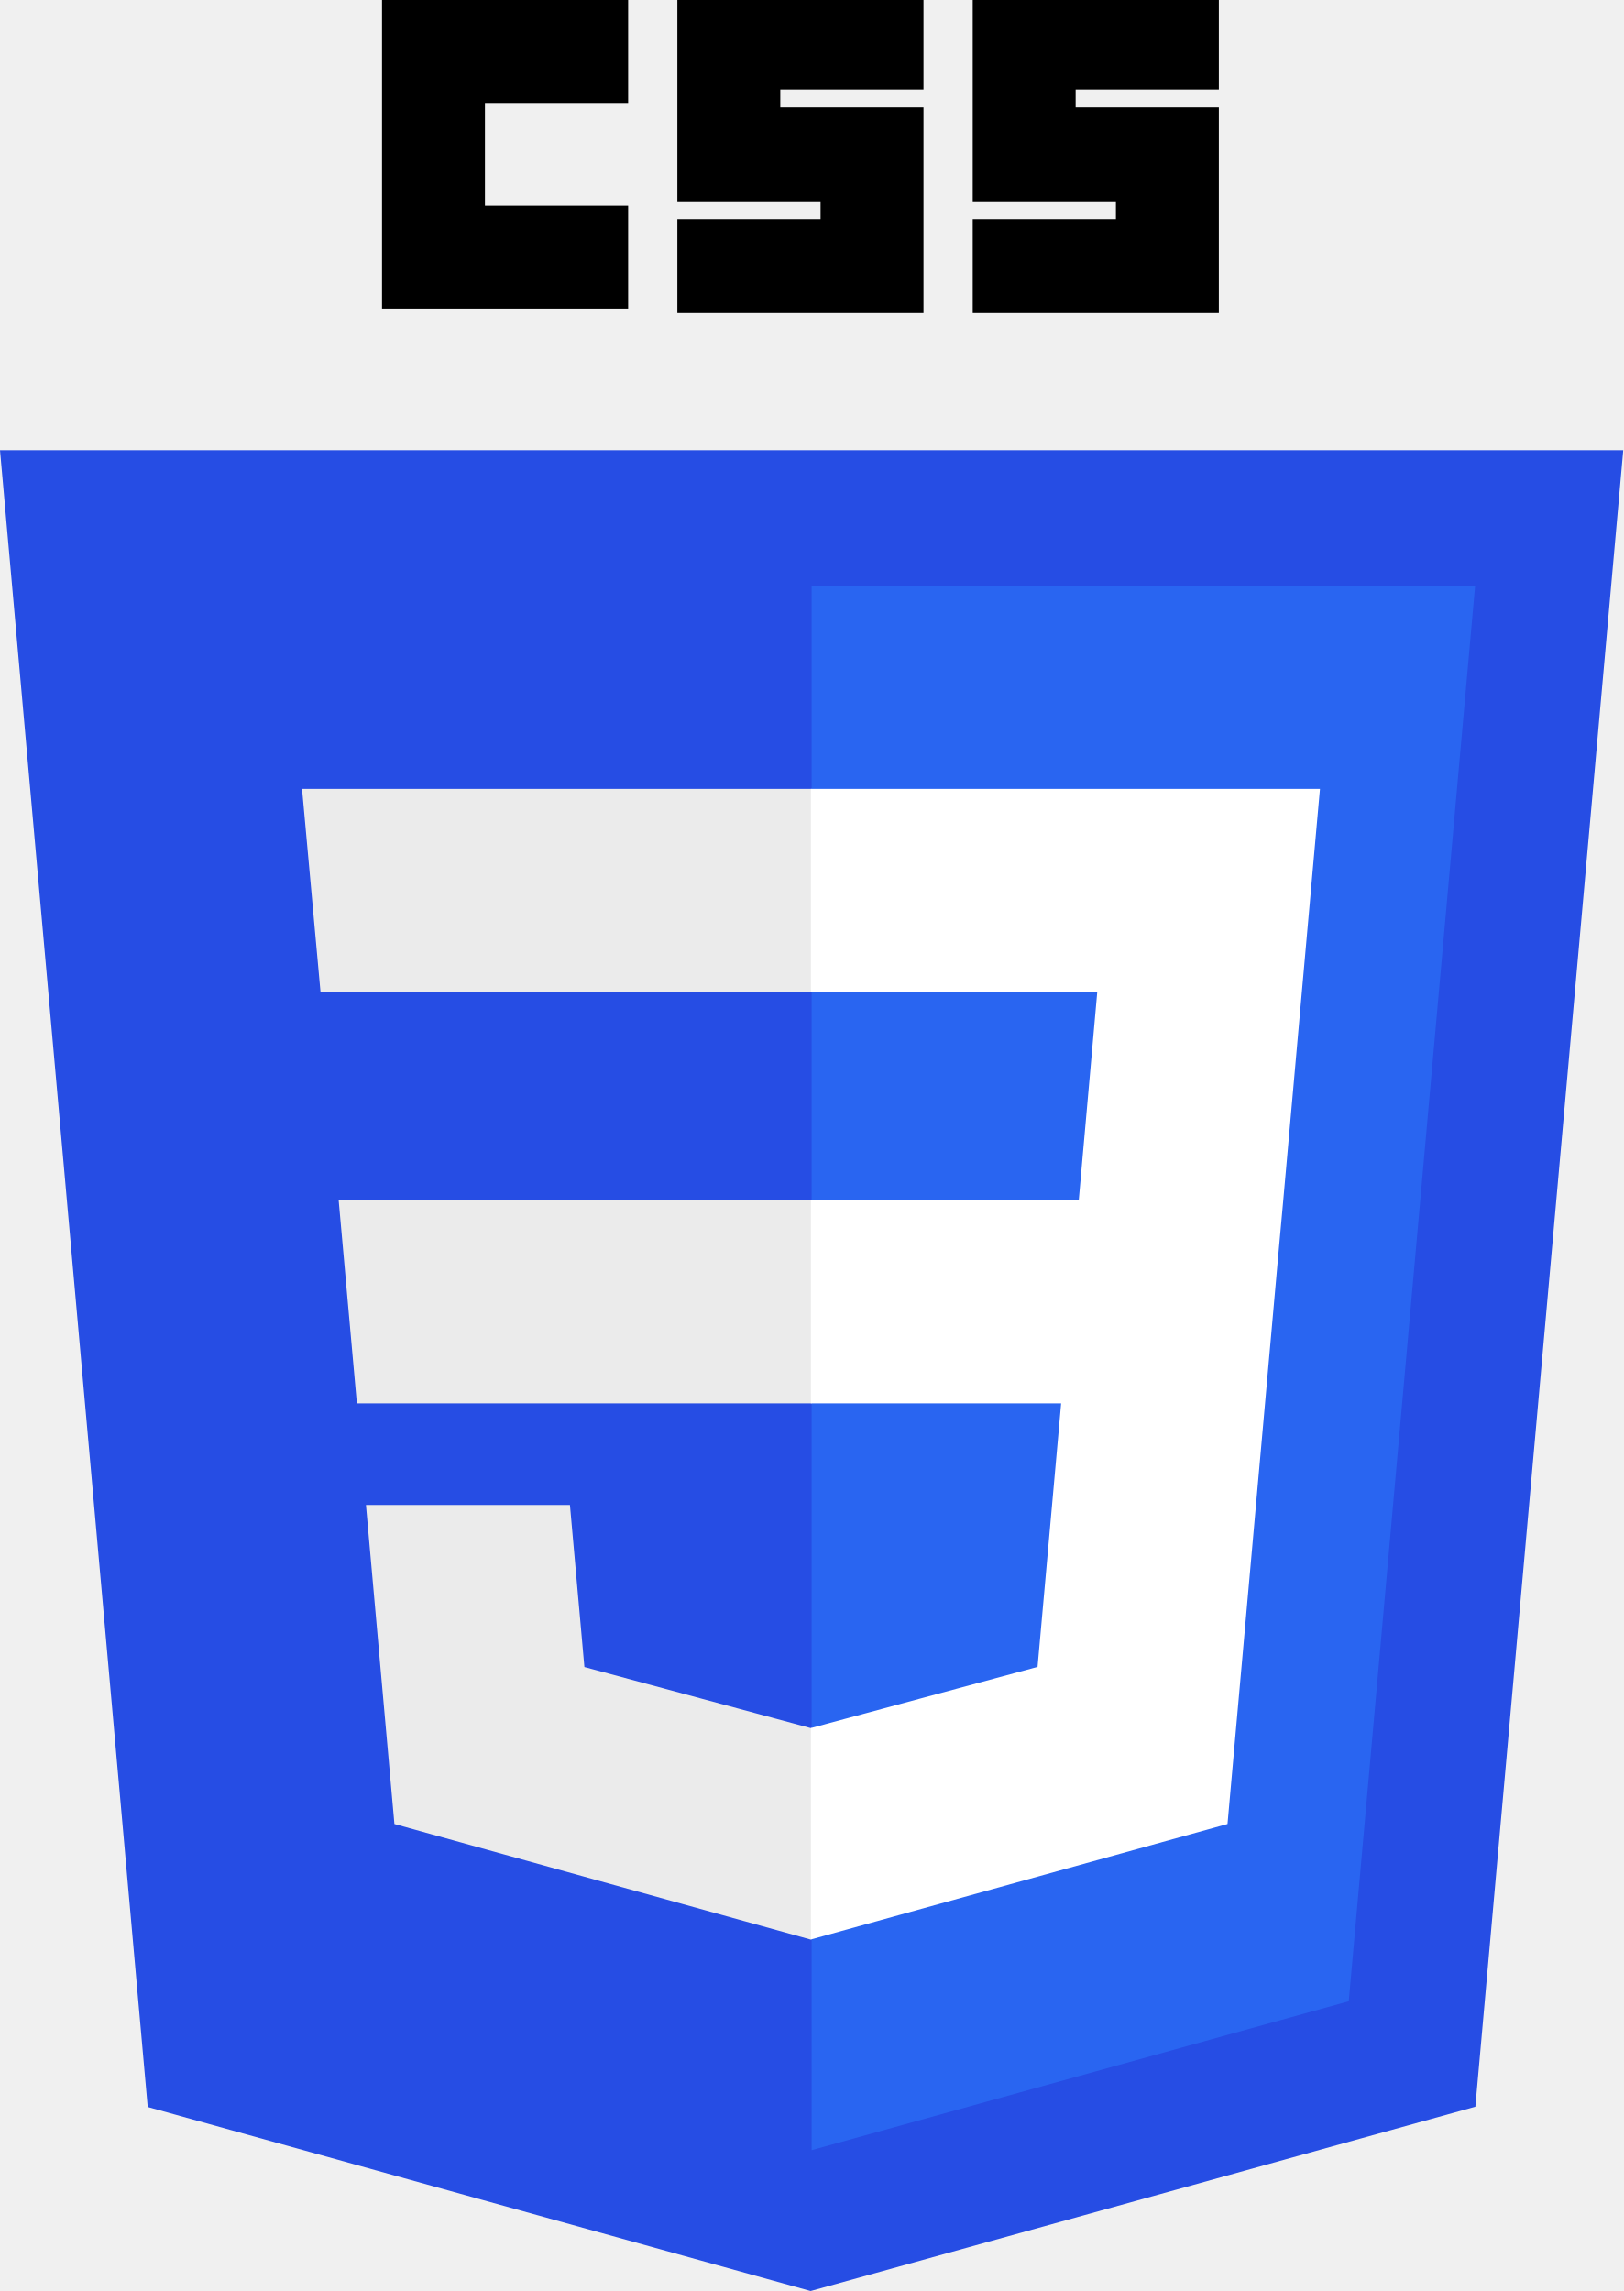
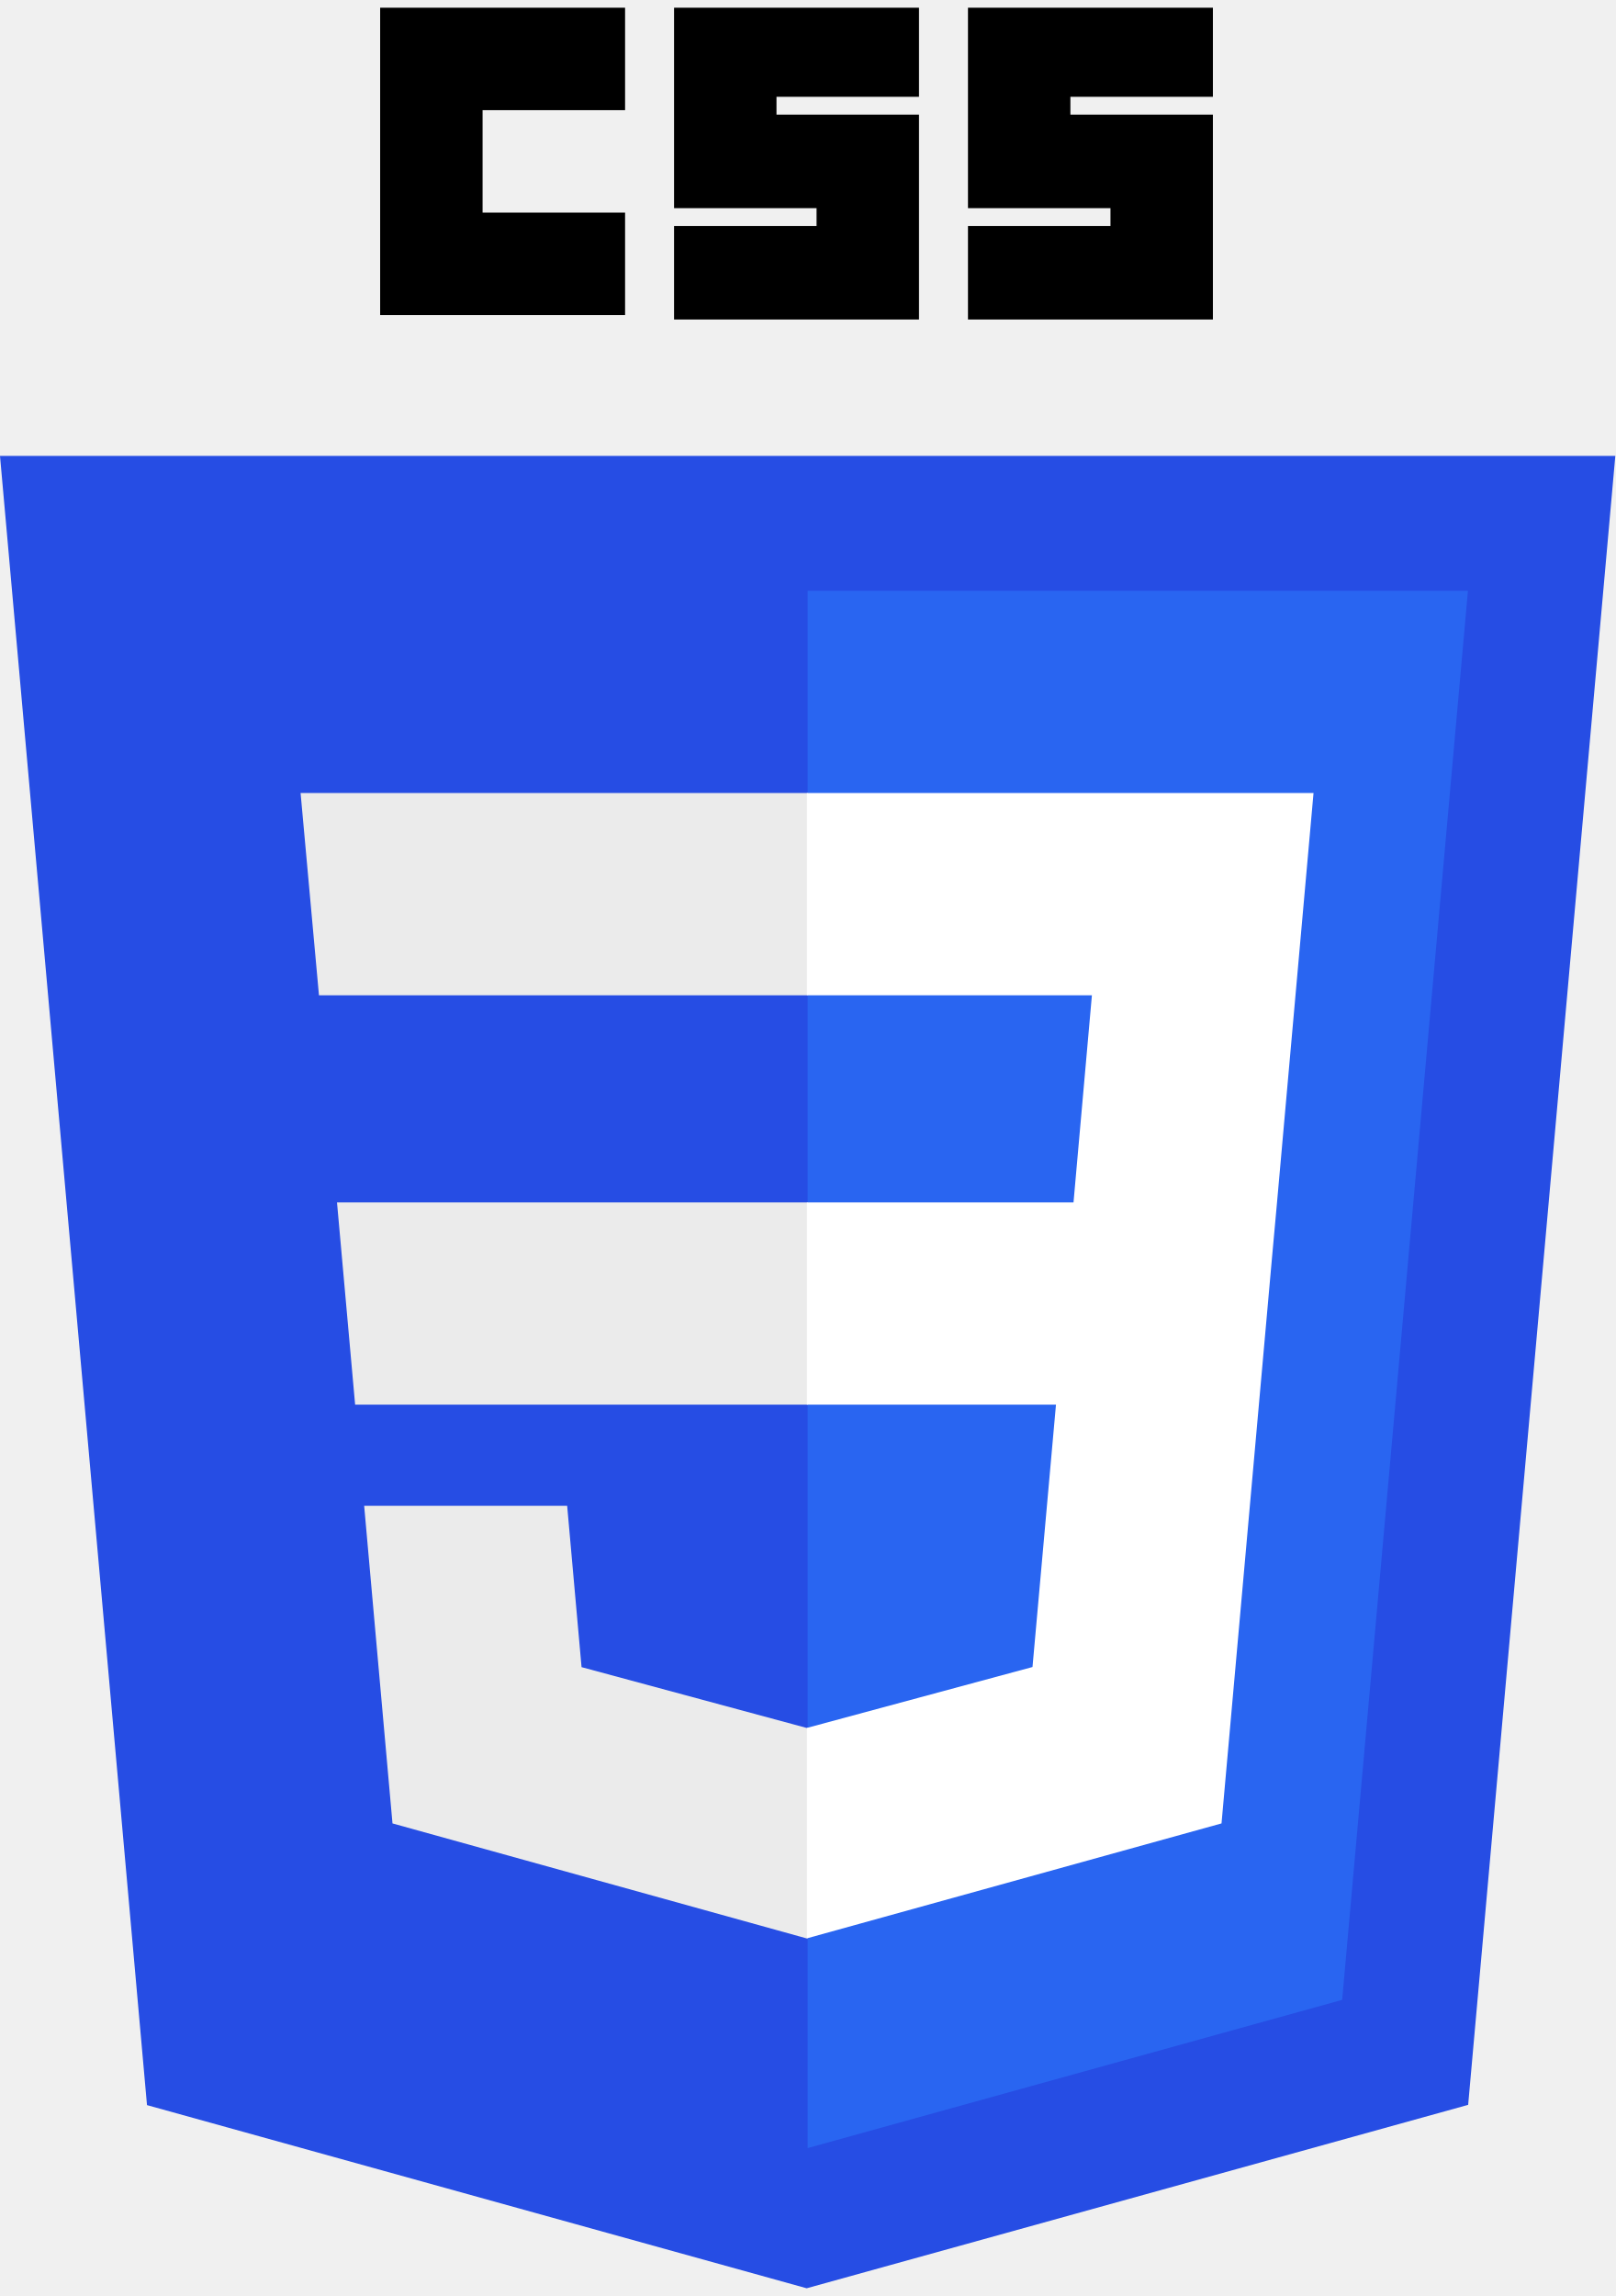
- <svg xmlns="http://www.w3.org/2000/svg" width="386.916" height="546.133" viewBox="0 0 362.734 512">
+ <svg xmlns="http://www.w3.org/2000/svg" width="380" height="540" viewBox="0 0 362.734 512">
  <path fill="#264de4" d="M362.734 100.62l-33.046 370.199L181.145 512 33.011 470.877 0 100.62z" />
  <path fill="#2965f1" d="M301.397 447.246l28.24-316.352h-148.27v349.629z" />
  <path fill="#ebebeb" d="M75.677 268.217l4.07 45.41h101.62v-45.41zM181.367 176.305H67.499l4.128 45.411h109.74zM181.367 433.399v-47.246l-.199.053-50.574-13.656-3.233-36.217H81.776l6.362 71.301 93.02 25.823z" />
  <path d="M85.367 0h55v23h-32v23h32v23h-55zM151.367 0h55v20h-32v4h32v46h-55V49h32v-4h-32zM217.367 0h55v20h-32v4h32v46h-55V49h32v-4h-32z" />
  <path fill="#fff" d="M237.128 313.627l-5.271 58.894-50.647 13.67v47.244l93.094-25.801.683-7.672 10.671-119.551 1.108-12.194 8.198-91.912H181.21v45.411h63.988l-4.132 46.501H181.21v45.41z" />
</svg>
